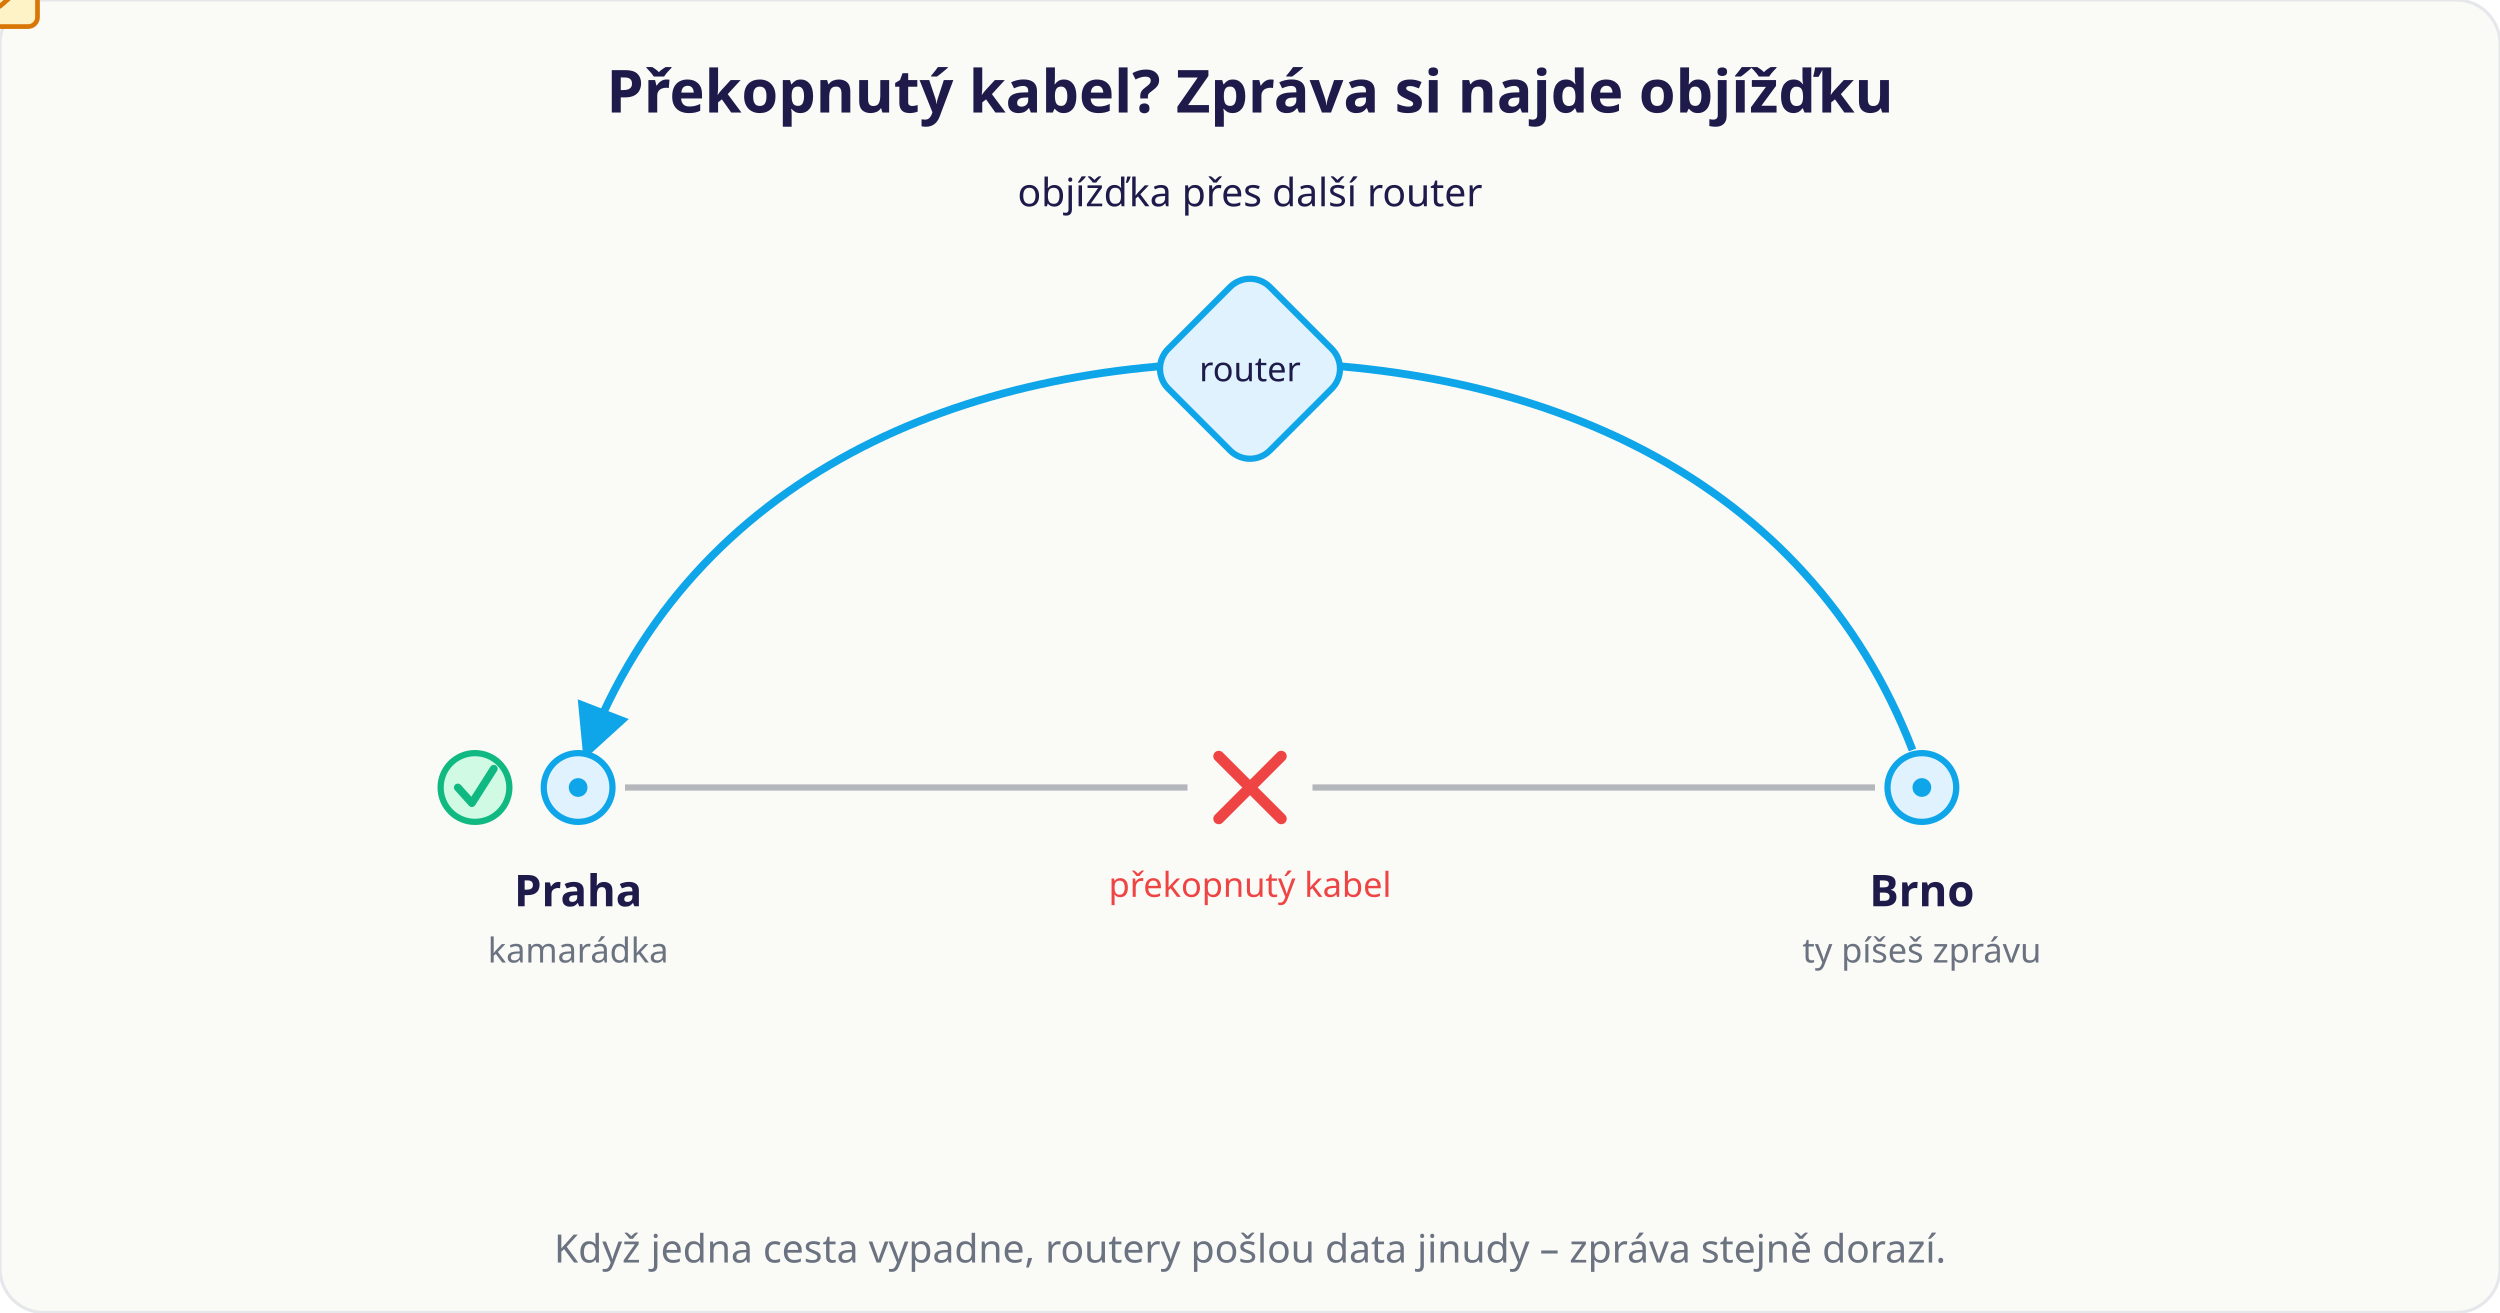
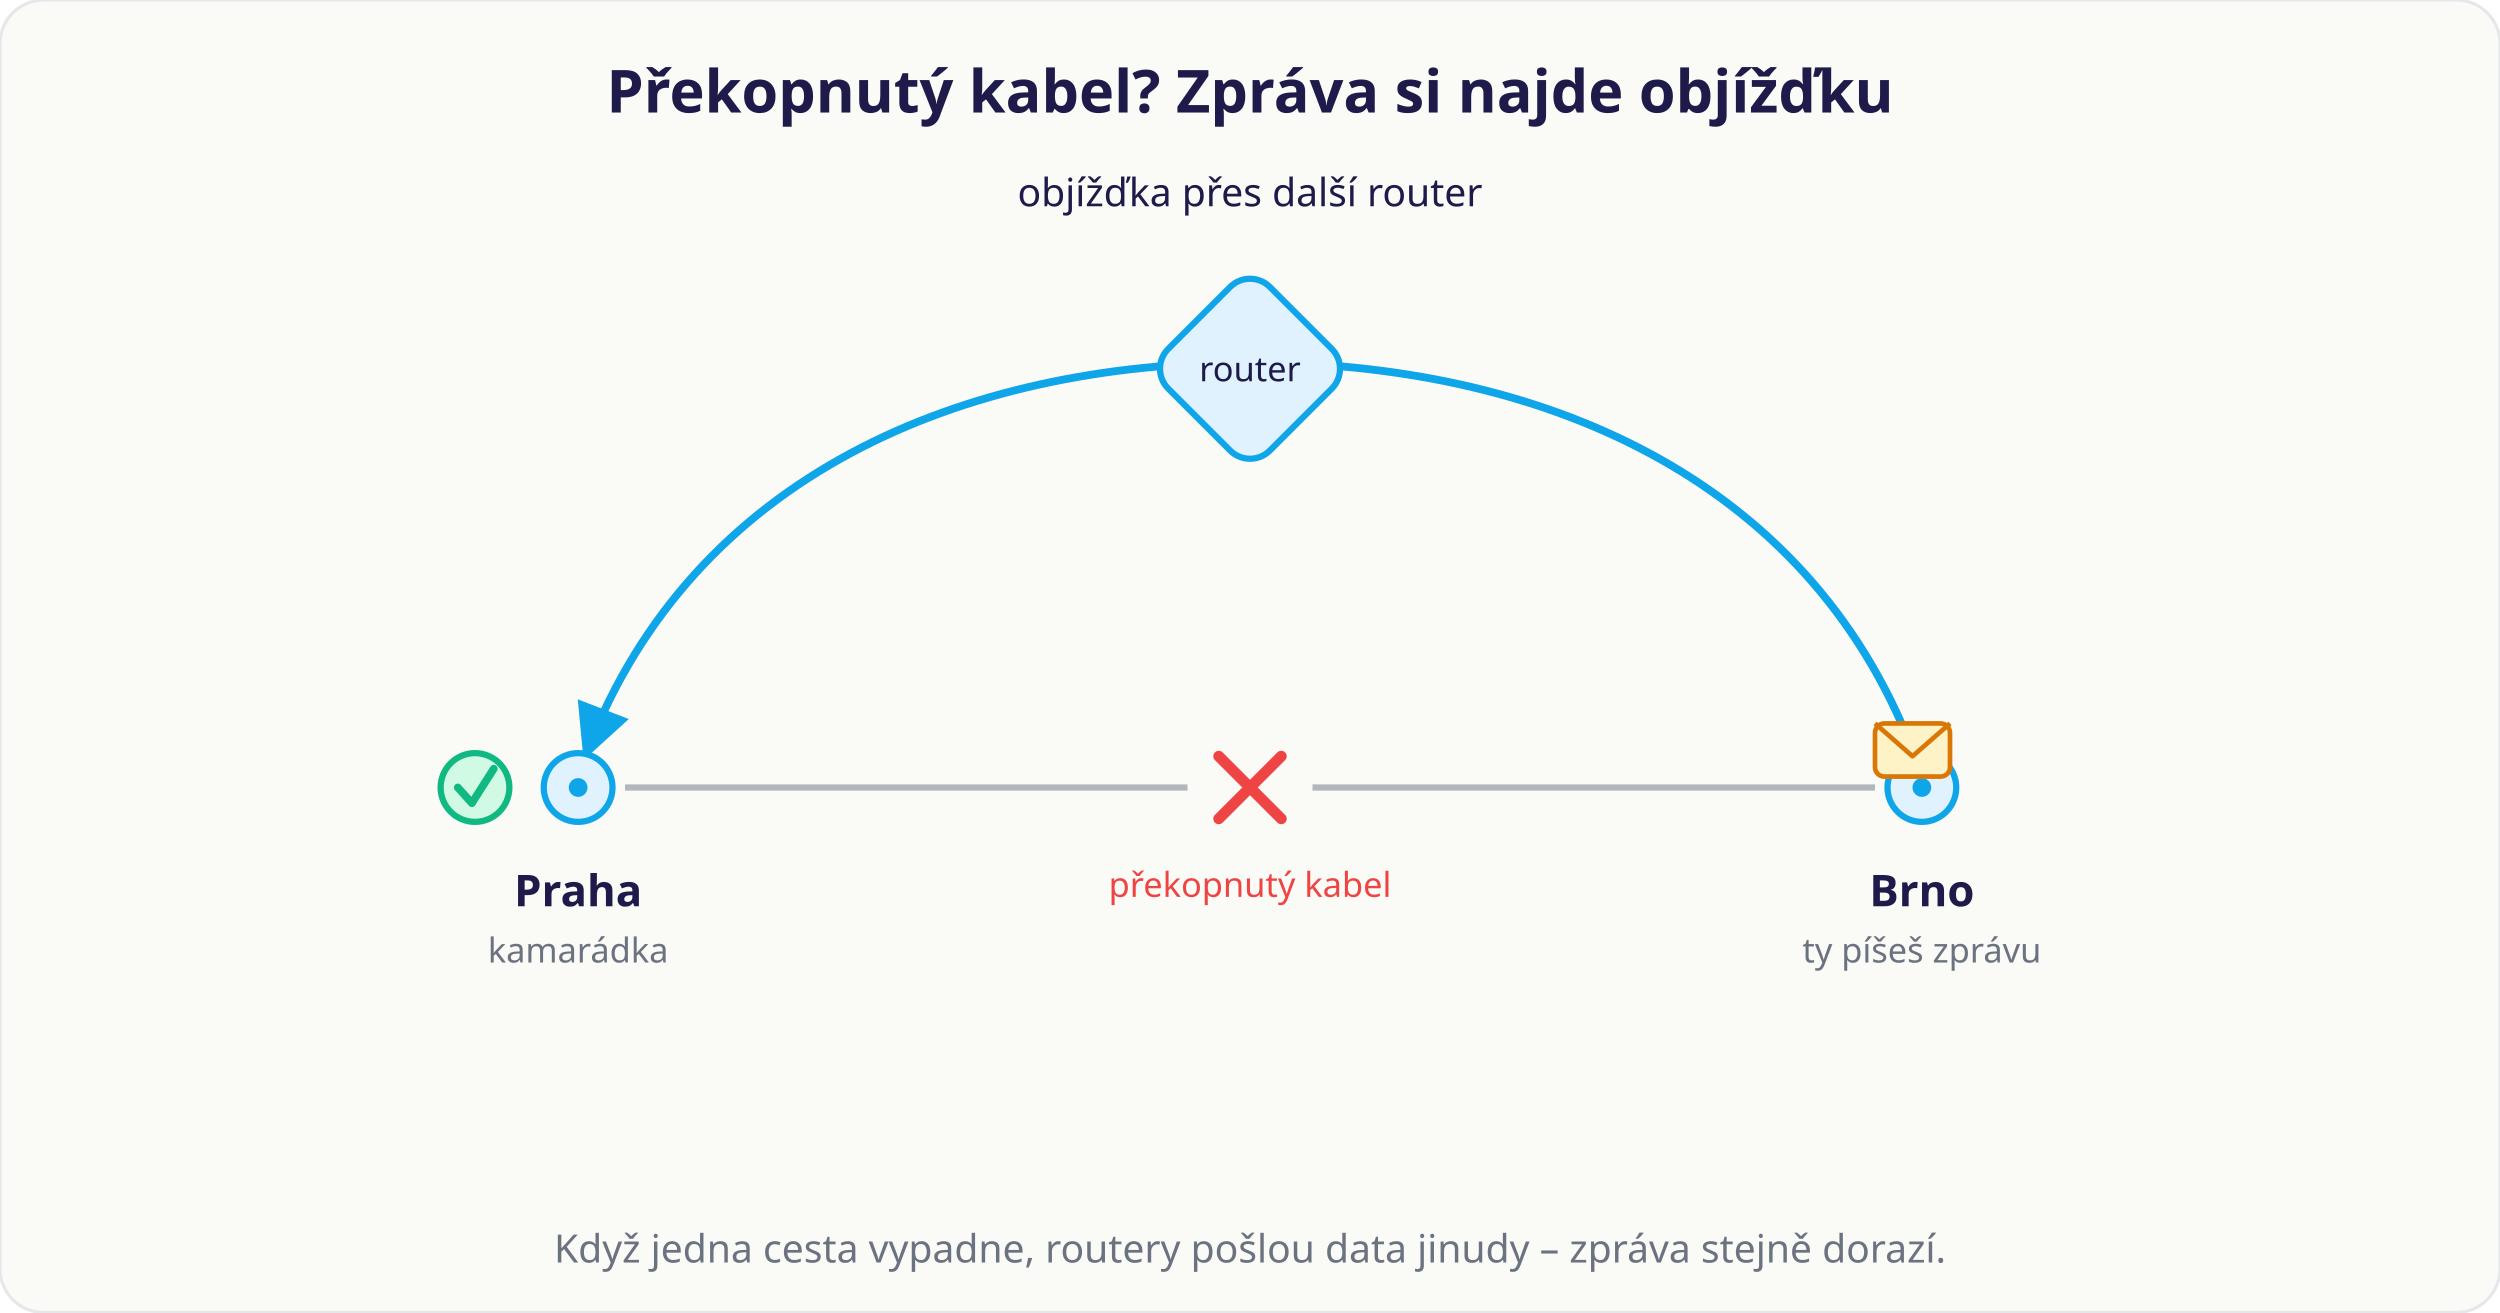
<svg xmlns="http://www.w3.org/2000/svg" viewBox="0 0 800 420" font-family="system-ui,sans-serif">
  <rect width="800" height="420" rx="14" fill="#FAFAF7" stroke="#E5E7EB" />
  <text x="400" y="36" text-anchor="middle" font-size="19" font-weight="700" fill="#1E1B4B">Překopnutý kabel? Zpráva si najde objížďku</text>
  <defs>
    <marker id="arrb" viewBox="0 0 10 10" refX="8" refY="5" markerWidth="7" markerHeight="7" orient="auto-start-reverse">
      <path d="M0 0 L10 5 L0 10 z" fill="#0EA5E9" />
    </marker>
  </defs>
-   <g stroke="#6B7280" stroke-width="2" opacity="0.5">
+   <g data-krok="1" stroke="#6B7280" stroke-width="2" opacity="0.5">
    <line x1="200" y1="252" x2="380" y2="252" />
    <line x1="420" y1="252" x2="600" y2="252" />
  </g>
-   <g stroke="#EF4444" stroke-width="3.5" stroke-linecap="round">
+   <g data-krok="2" stroke="#EF4444" stroke-width="3.5" stroke-linecap="round">
    <line x1="390" y1="242" x2="410" y2="262" />
    <line x1="410" y1="242" x2="390" y2="262" />
  </g>
-   <text x="400" y="287" text-anchor="middle" font-size="11" fill="#EF4444">překopnutý kabel</text>
-   <text x="400" y="66" text-anchor="middle" font-size="12.5" fill="#1E1B4B">objížďka přes další router</text>
-   <path d="M 612 240 C 578 152 492 116 400 116 C 308 116 222 152 188 240" fill="none" stroke="#0EA5E9" stroke-width="2.5" marker-end="url(#arrb)" />
-   <rect x="377" y="95" width="46" height="46" rx="9" transform="rotate(45 400 118)" fill="#E0F2FE" stroke="#0EA5E9" stroke-width="2" />
-   <text x="400" y="122" text-anchor="middle" font-size="11" fill="#1E1B4B">router</text>
+   <text data-krok="2" x="400" y="287" text-anchor="middle" font-size="11" fill="#EF4444">překopnutý kabel</text>
+   <g data-krok="3">
+     <text x="400" y="66" text-anchor="middle" font-size="12.5" fill="#1E1B4B">objížďka přes další router</text>
+     <path d="M 612 240 C 578 152 492 116 400 116 C 308 116 222 152 188 240" fill="none" stroke="#0EA5E9" stroke-width="2.5" marker-end="url(#arrb)" />
+     <rect x="377" y="95" width="46" height="46" rx="9" transform="rotate(45 400 118)" fill="#E0F2FE" stroke="#0EA5E9" stroke-width="2" />
+     <text x="400" y="122" text-anchor="middle" font-size="11" fill="#1E1B4B">router</text>
+   </g>
  <g fill="#E0F2FE" stroke="#0EA5E9" stroke-width="2">
    <circle cx="185" cy="252" r="11" />
    <circle cx="615" cy="252" r="11" />
  </g>
  <circle cx="185" cy="252" r="3" fill="#0EA5E9" />
  <circle cx="615" cy="252" r="3" fill="#0EA5E9" />
  <g text-anchor="middle" font-size="14" font-weight="700" fill="#1E1B4B">
    <text x="185" y="290">Praha</text>
    <text x="615" y="290">Brno</text>
  </g>
  <g text-anchor="middle" font-size="11" fill="#6B7280">
    <text x="185" y="308">kamarádka</text>
    <text x="615" y="308">ty píšeš zprávu</text>
  </g>
-   <circle cx="152" cy="252" r="11" fill="#D1FAE5" stroke="#10B981" stroke-width="2" />
-   <path d="M 146.5 252 L 151 257 L 158 246" fill="none" stroke="#10B981" stroke-width="2.5" stroke-linecap="round" stroke-linejoin="round" />
-   <g>
+   <g data-krok="3">
+     <circle cx="152" cy="252" r="11" fill="#D1FAE5" stroke="#10B981" stroke-width="2" />
+     <path d="M 146.5 252 L 151 257 L 158 246" fill="none" stroke="#10B981" stroke-width="2.5" stroke-linecap="round" stroke-linejoin="round" />
+   </g>
+   <g data-krok="3" transform="translate(612 240)">
    <rect x="-12" y="-8.5" width="24" height="17" rx="3" fill="#FEF3C7" stroke="#D97706" stroke-width="1.5" />
    <path d="M -12 -8.5 L 0 2 L 12 -8.5" fill="none" stroke="#D97706" stroke-width="1.5" stroke-linejoin="round" />
-     <animateMotion dur="4.5s" repeatCount="indefinite" path="M 612 240 C 578 152 492 116 400 116 C 308 116 222 152 188 240" />
+     <animateMotion dur="4.5s" repeatCount="indefinite" path="M 0 0 C -34 -88 -120 -124 -212 -124 C -304 -124 -390 -88 -424 0" />
  </g>
  <text x="400" y="404" text-anchor="middle" font-size="12.5" fill="#6B7280">Když jedna cesta vypadne, routery pošlou data jinudy – zpráva stejně dorazí.</text>
  <style>
    @media (prefers-reduced-motion: reduce) { * { animation: none !important } }
  </style>
</svg>
